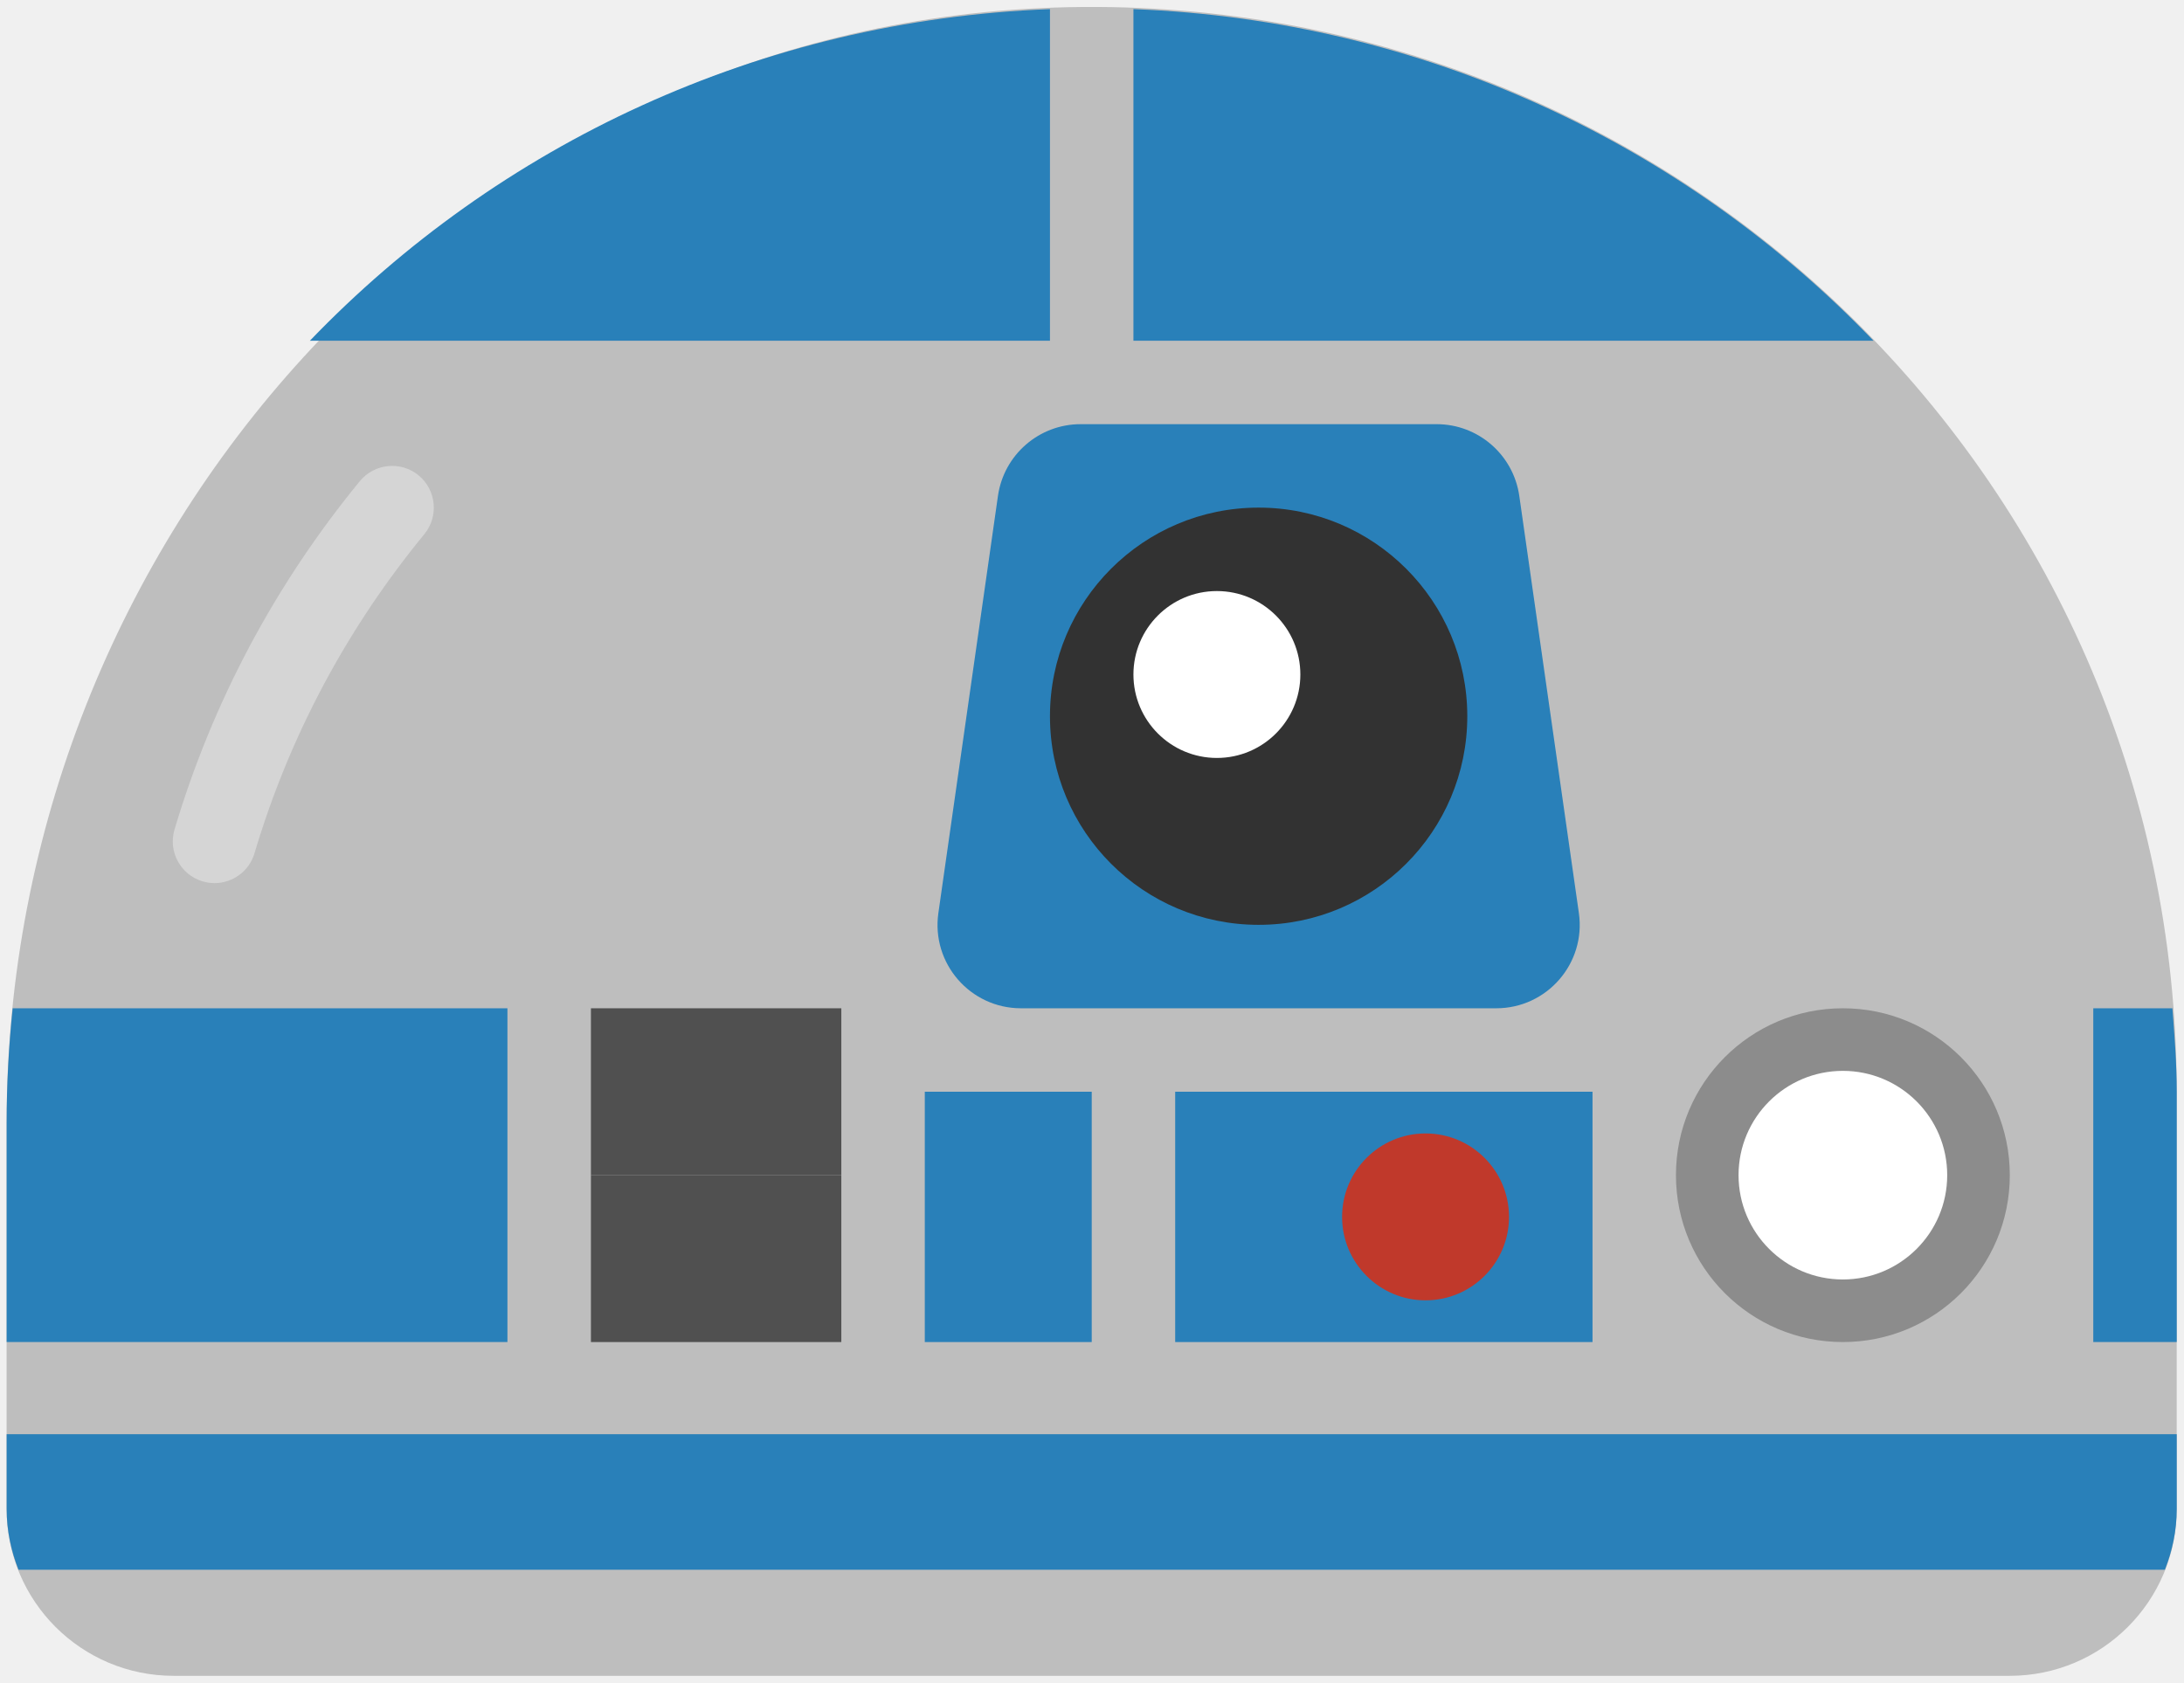
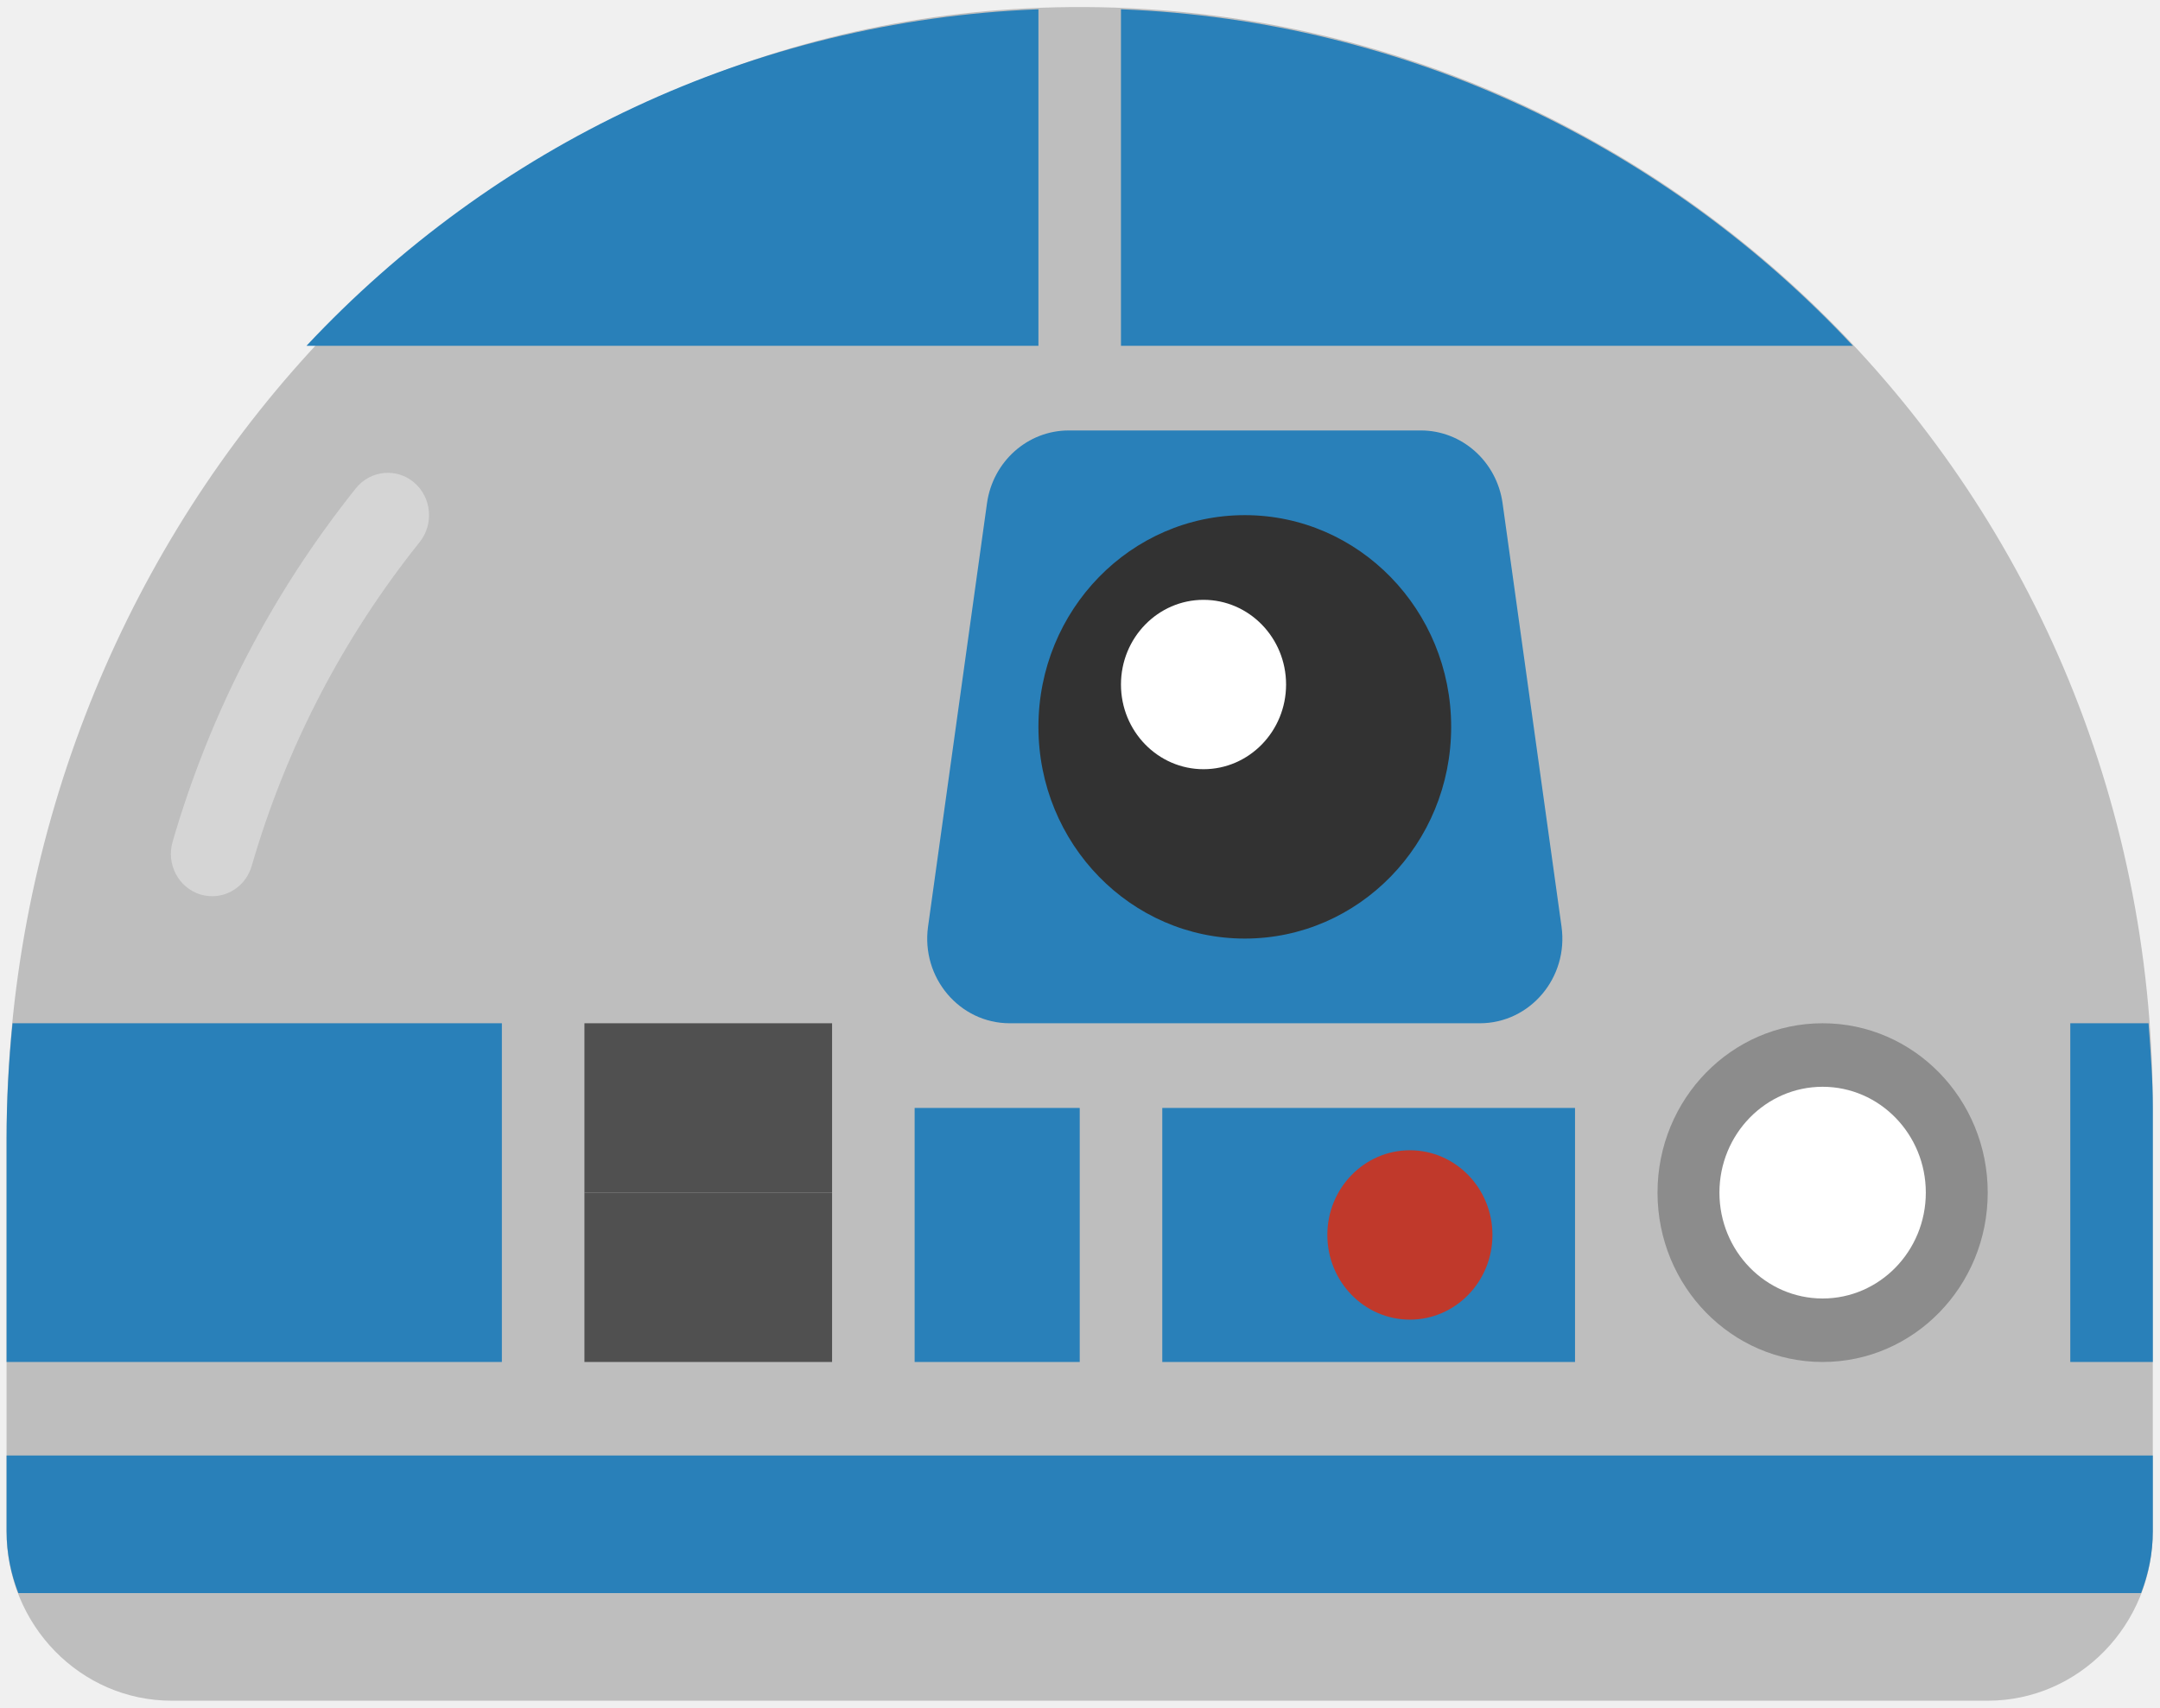
- <svg xmlns="http://www.w3.org/2000/svg" height="121px" version="1.1" viewBox="0 0 157 121" width="157px">
-   <defs />
-   <g fill="none" fill-rule="evenodd" id="Page-1" stroke="none" stroke-width="1">
-     <g id="star-wars-copy" transform="translate(-283, -907)">
-       <g id="r2d2" transform="translate(283, 907)">
-         <path d="M74.708,0.589 C32.756,2.563 0.476,38.701 0.476,80.701 L0.476,108.499 C0.476,115.129 5.852,120.499 12.476,120.499 L144.476,120.499 C151.106,120.499 156.476,115.129 156.476,108.499 L156.476,78.499 C156.476,34.171 119.498,-1.523 74.708,0.589" fill="#BEBEBE" id="Fill-259" />
-         <path d="M81.478,0.656 L81.478,24.5 L134.68,24.5 C121.138,10.406 102.364,1.454 81.478,0.656" fill="#2980B9" id="Fill-260" />
-         <path d="M75.478,0.656 C54.592,1.454 35.818,10.406 22.276,24.5 L75.478,24.5 L75.478,0.656 Z" fill="#2980B9" id="Fill-261" />
-         <path d="M107.56,72.5 L73.396,72.5 C69.742,72.5 66.94,69.266 67.456,65.654 L71.74,35.654 C72.166,32.696 74.698,30.5 77.68,30.5 L103.276,30.5 C106.258,30.5 108.79,32.696 109.216,35.654 L113.5,65.654 C114.016,69.266 111.214,72.5 107.56,72.5" fill="#2980B9" id="Fill-262" />
-         <path d="M105.478,51.5 C105.478,59.786 98.764,66.5 90.478,66.5 C82.192,66.5 75.478,59.786 75.478,51.5 C75.478,43.214 82.192,36.5 90.478,36.5 C98.764,36.5 105.478,43.214 105.478,51.5" fill="#323232" id="Fill-263" />
-         <path d="M93.478,48.5 C93.478,51.812 90.79,54.5 87.478,54.5 C84.166,54.5 81.478,51.812 81.478,48.5 C81.478,45.188 84.166,42.5 87.478,42.5 C90.79,42.5 93.478,45.188 93.478,48.5" fill="#FFFFFF" id="Fill-264" />
-         <path d="M42.48,84.5 L60.48,84.5 L60.48,72.5 L42.48,72.5 L42.48,84.5 Z" fill="#505050" id="Fill-265" />
-         <path d="M42.48,96.5 L60.48,96.5 L60.48,84.5 L42.48,84.5 L42.48,96.5 Z" fill="#505050" id="Fill-266" />
-         <path d="M114.48,96.5 L84.48,96.5 L84.48,78.5 L114.48,78.5 L114.48,96.5 Z" fill="#2980B9" id="Fill-267" />
-         <path d="M78.48,96.5 L66.48,96.5 L66.48,78.5 L78.48,78.5 L78.48,96.5 Z" fill="#2980B9" id="Fill-268" />
-         <path d="M0.478,108.5 C0.478,110.048 0.796,111.518 1.33,112.874 L155.626,112.874 C156.16,111.518 156.478,110.048 156.478,108.5 L156.478,103.124 L0.478,103.124 L0.478,108.5 Z" fill="#2980B9" id="Fill-269" />
-         <path d="M36.478,72.5 L0.91,72.5 C0.634,75.206 0.478,77.936 0.478,80.702 L0.478,96.5 L36.478,96.5 L36.478,72.5 Z" fill="#2980B9" id="Fill-270" />
-         <path d="M150.478,72.5 L150.478,96.5 L156.478,96.5 L156.478,78.5 C156.478,76.472 156.316,74.486 156.166,72.5 L150.478,72.5 Z" fill="#2980B9" id="Fill-271" />
-         <path d="M144.478,84.5 C144.478,91.13 139.108,96.5 132.478,96.5 C125.848,96.5 120.478,91.13 120.478,84.5 C120.478,77.87 125.848,72.5 132.478,72.5 C139.108,72.5 144.478,77.87 144.478,84.5" fill="#8C8C8C" id="Fill-272" />
-         <path d="M139.978,84.5 C139.978,88.64 136.618,92 132.478,92 C128.338,92 124.978,88.64 124.978,84.5 C124.978,80.36 128.338,77 132.478,77 C136.618,77 139.978,80.36 139.978,84.5" fill="#FFFFFF" id="Fill-273" />
-         <path d="M108.478,87.5 C108.478,90.812 105.79,93.5 102.478,93.5 C99.166,93.5 96.478,90.812 96.478,87.5 C96.478,84.188 99.166,81.5 102.478,81.5 C105.79,81.5 108.478,84.188 108.478,87.5" fill="#C0392B" id="Fill-274" />
-         <path d="M15.42,63.5 C15.138,63.5 14.85,63.458 14.562,63.374 C12.978,62.9 12.072,61.232 12.546,59.642 C15.282,50.468 19.764,42.044 25.866,34.598 C26.922,33.314 28.818,33.134 30.09,34.178 C31.368,35.234 31.554,37.124 30.51,38.402 C24.906,45.23 20.796,52.952 18.294,61.358 C17.904,62.66 16.716,63.5 15.42,63.5" fill="#E6E6E6" id="Fill-275" opacity="0.571" />
-       </g>
-     </g>
+ <svg xmlns="http://www.w3.org/2000/svg" width="86" height="68" viewBox="0 0 86 68" fill="none">
+   <g clip-path="url(#clip0_11_3)">
+     <path fill-rule="evenodd" clip-rule="evenodd" d="M40.923 0.331C17.943 1.44 0.261 21.749 0.261 45.352V60.974C0.261 64.7 3.205 67.718 6.834 67.718H79.14C82.771 67.718 85.713 64.7 85.713 60.974V44.115C85.713 19.203 65.457 -0.856 40.923 0.331Z" fill="#BEBEBE" />
+     <path fill-rule="evenodd" clip-rule="evenodd" d="M44.631 0.369V13.769H73.774C66.356 5.848 56.072 0.817 44.631 0.369Z" fill="#2980B9" />
+     <path fill-rule="evenodd" clip-rule="evenodd" d="M41.345 0.369C29.904 0.817 19.62 5.848 12.202 13.769H41.345V0.369Z" fill="#2980B9" />
+     <path fill-rule="evenodd" clip-rule="evenodd" d="M58.918 40.744H40.204C38.203 40.744 36.668 38.926 36.95 36.896L39.297 20.037C39.531 18.375 40.917 17.14 42.551 17.14H56.572C58.205 17.14 59.592 18.375 59.825 20.037L62.172 36.896C62.455 38.926 60.92 40.744 58.918 40.744Z" fill="#2980B9" />
+     <path fill-rule="evenodd" clip-rule="evenodd" d="M57.778 28.942C57.778 33.599 54.1 37.372 49.561 37.372C45.023 37.372 41.345 33.599 41.345 28.942C41.345 24.286 45.023 20.512 49.561 20.512C54.1 20.512 57.778 24.286 57.778 28.942Z" fill="#323232" />
+     <path fill-rule="evenodd" clip-rule="evenodd" d="M51.205 27.256C51.205 29.117 49.732 30.628 47.918 30.628C46.104 30.628 44.631 29.117 44.631 27.256C44.631 25.395 46.104 23.884 47.918 23.884C49.732 23.884 51.205 25.395 51.205 27.256Z" fill="white" />
+     <path fill-rule="evenodd" clip-rule="evenodd" d="M23.269 47.487H33.129V40.744H23.269V47.487Z" fill="#505050" />
+     <path fill-rule="evenodd" clip-rule="evenodd" d="M23.269 54.231H33.129V47.487H23.269V54.231Z" fill="#505050" />
+     <path fill-rule="evenodd" clip-rule="evenodd" d="M62.709 54.231H46.276V44.116H62.709V54.231Z" fill="#2980B9" />
+     <path fill-rule="evenodd" clip-rule="evenodd" d="M42.989 54.231H36.416V44.116H42.989V54.231Z" fill="#2980B9" />
+     <path fill-rule="evenodd" clip-rule="evenodd" d="M0.262 60.975C0.262 61.845 0.436 62.671 0.729 63.433H85.248C85.54 62.671 85.714 61.845 85.714 60.975V57.954H0.262V60.975Z" fill="#2980B9" />
+     <path fill-rule="evenodd" clip-rule="evenodd" d="M19.982 40.744H0.499C0.348 42.264 0.262 43.799 0.262 45.353V54.231H19.982V40.744Z" fill="#2980B9" />
+     <path fill-rule="evenodd" clip-rule="evenodd" d="M82.428 40.744V54.231H85.714V44.116C85.714 42.976 85.625 41.86 85.543 40.744H82.428Z" fill="#2980B9" />
+     <path fill-rule="evenodd" clip-rule="evenodd" d="M79.141 47.487C79.141 51.213 76.199 54.231 72.568 54.231C68.936 54.231 65.994 51.213 65.994 47.487C65.994 43.761 68.936 40.744 72.568 40.744C76.199 40.744 79.141 43.761 79.141 47.487Z" fill="#8C8C8C" />
+     <path fill-rule="evenodd" clip-rule="evenodd" d="M76.676 47.488C76.676 49.814 74.835 51.703 72.568 51.703C70.3 51.703 68.459 49.814 68.459 47.488C68.459 45.161 70.3 43.273 72.568 43.273C74.835 43.273 76.676 45.161 76.676 47.488Z" fill="white" />
+     <path fill-rule="evenodd" clip-rule="evenodd" d="M59.421 49.173C59.421 51.035 57.949 52.545 56.135 52.545C54.32 52.545 52.848 51.035 52.848 49.173C52.848 47.312 54.32 45.801 56.135 45.801C57.949 45.801 59.421 47.312 59.421 49.173Z" fill="#C0392B" />
+     <path opacity="0.571" fill-rule="evenodd" clip-rule="evenodd" d="M8.447 35.686C8.292 35.686 8.134 35.662 7.977 35.615C7.109 35.349 6.613 34.411 6.872 33.518C8.371 28.362 10.826 23.628 14.169 19.443C14.747 18.722 15.786 18.621 16.482 19.207C17.183 19.801 17.284 20.863 16.712 21.581C13.643 25.418 11.391 29.758 10.021 34.482C9.807 35.214 9.157 35.686 8.447 35.686Z" fill="#E6E6E6" />
  </g>
+   <defs>
+     <clipPath id="clip0_11_3">
+       <rect width="86" height="68" fill="white" />
+     </clipPath>
+   </defs>
</svg>
